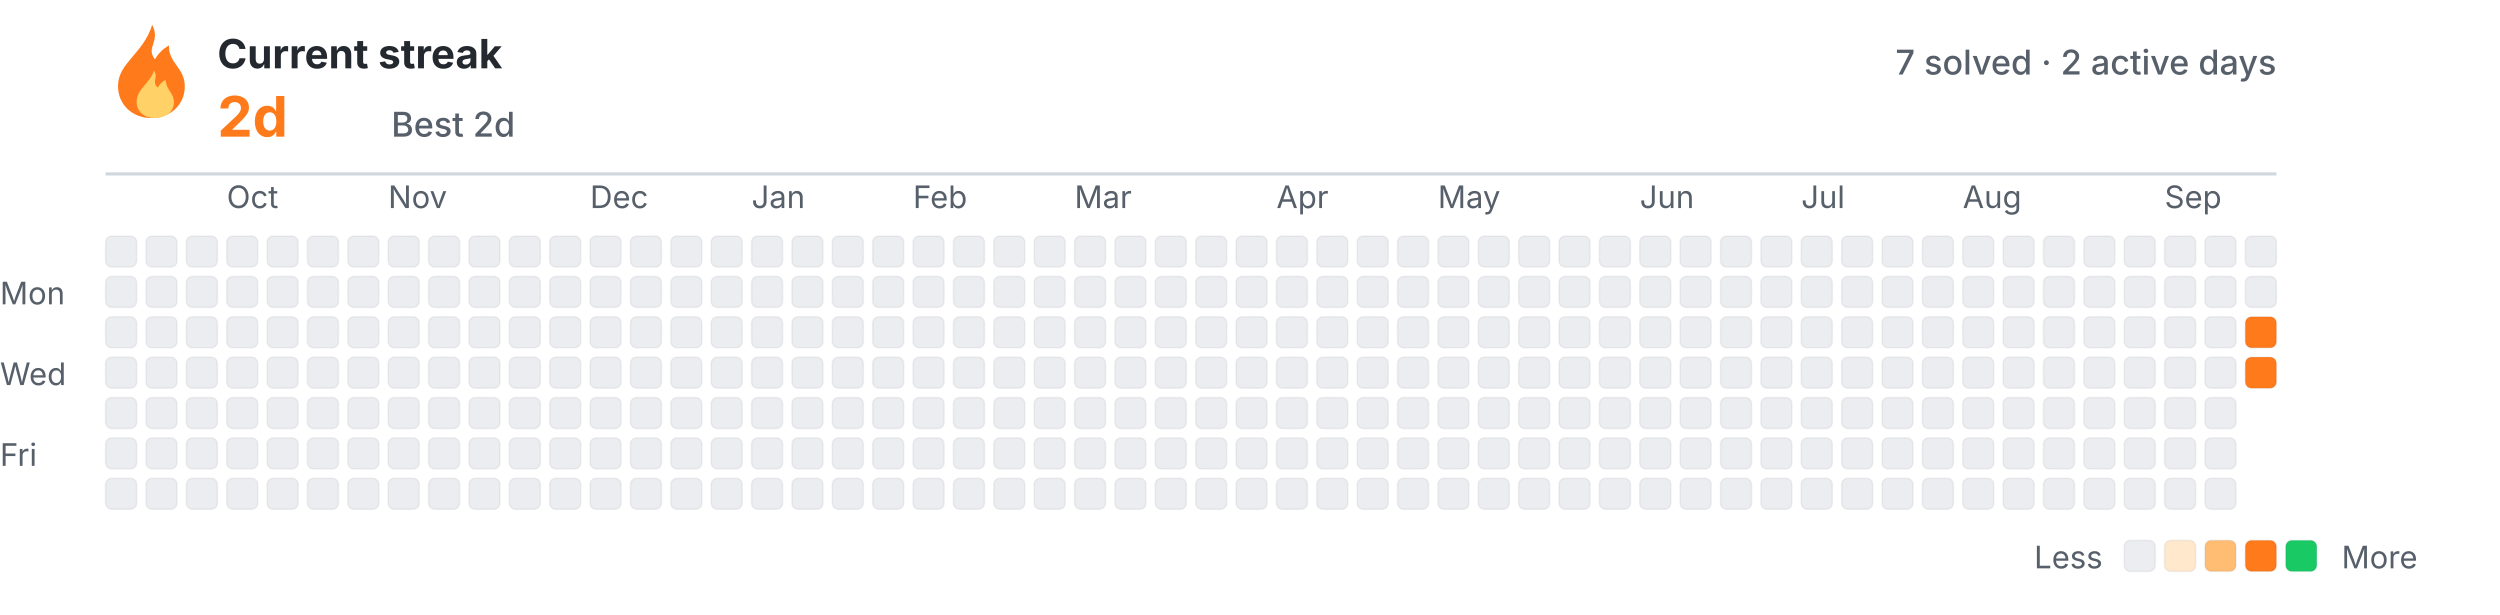
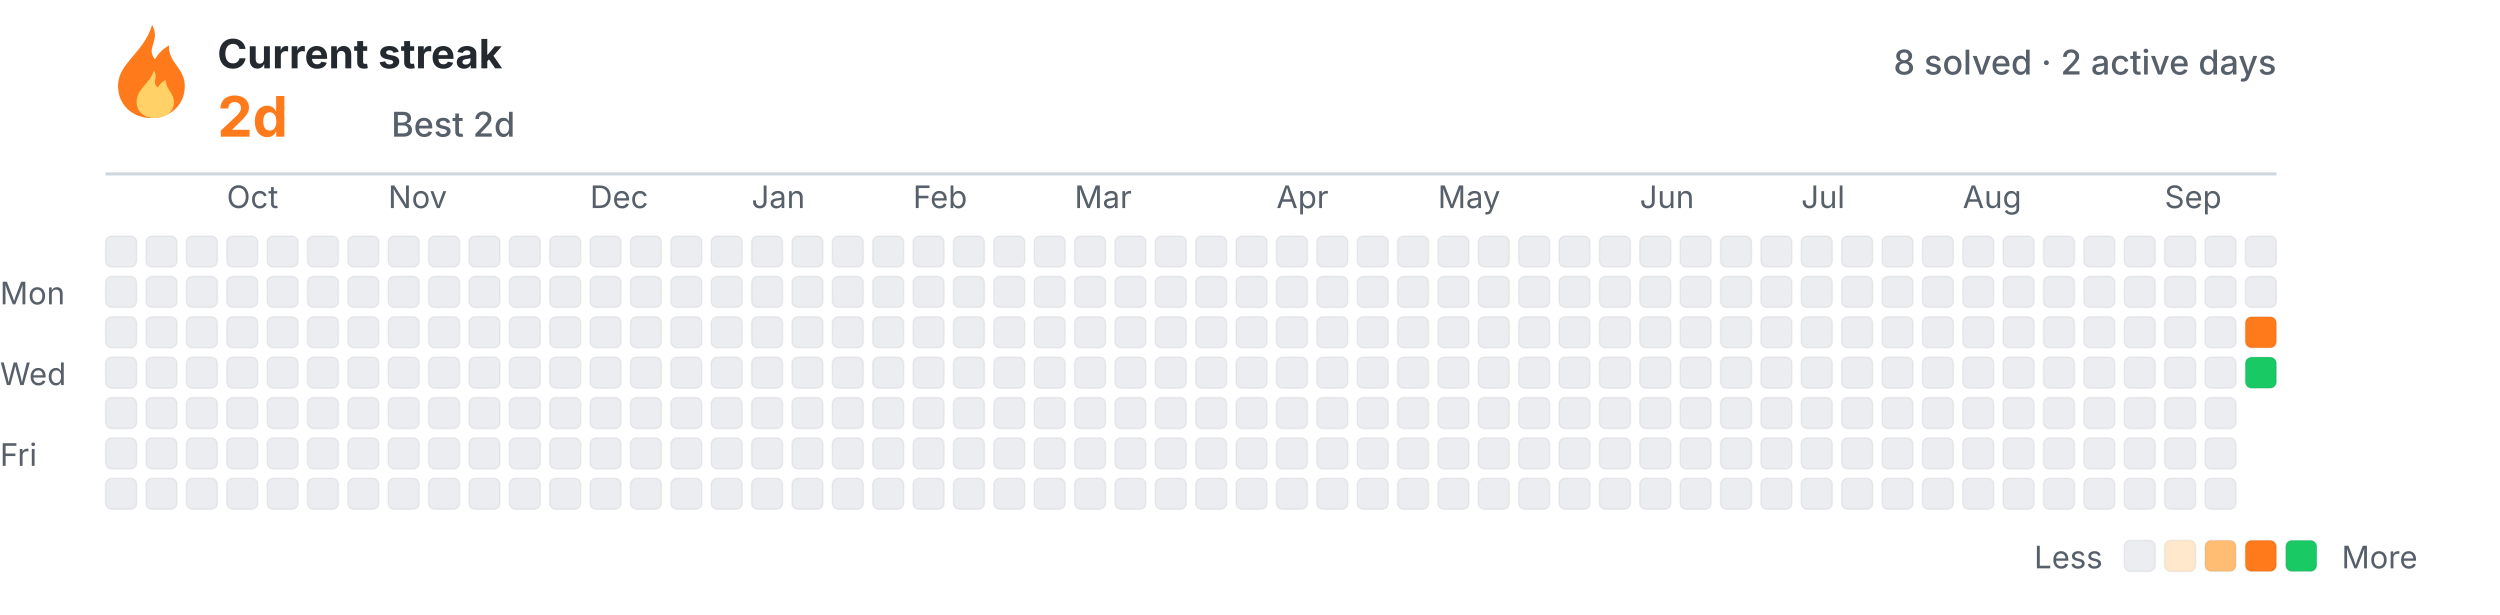
<svg xmlns="http://www.w3.org/2000/svg" width="805" height="198" viewBox="0 0 805 198" role="img" aria-labelledby="title desc">
  <style>
:root{color-scheme:light dark}
.label{font:10px -apple-system,BlinkMacSystemFont,"Segoe UI",sans-serif;fill:#57606a}
.metric{font:650 13px -apple-system,BlinkMacSystemFont,"Segoe UI",sans-serif;fill:#24292f}
.metric-strong{font:750 18px -apple-system,BlinkMacSystemFont,"Segoe UI",sans-serif;fill:#ff7a1a}
.metric-muted{font:550 11px -apple-system,BlinkMacSystemFont,"Segoe UI",sans-serif;fill:#57606a}
.flame{fill:#ff7a1a}
.spark{fill:#ffd166}
.rule{stroke:#d0d7de;stroke-width:1}
.cell{shape-rendering:geometricPrecision;stroke:rgba(27,31,36,.06);stroke-width:.5}
.level-0{fill:#ebedf0}.level-1{fill:#ffe8cc}.level-2{fill:#ffbd73}.level-3{fill:#ff7a1a}.level-4{fill:#18c964}
@media (prefers-color-scheme:dark){.label,.metric-muted{fill:#8b949e}.metric{fill:#f0f6fc}.rule{stroke:#30363d}.cell{stroke:rgba(240,246,252,.06)}.level-0{fill:#161b22}.level-1{fill:#3a2414}.level-2{fill:#7a3d12}.level-3{fill:#ff7a1a}.level-4{fill:#2fd46f}}
</style>
  <g transform="translate(34,8)">
    <path class="flame" d="M15 0c2.8 5.3-2.2 7.3.9 11.1 1.1-2 2.7-3.4 4.5-4.5-.2 5.8 5.1 7.1 5.1 13.2 0 6-4.7 10.2-10.8 10.2S4 25.7 4 19.7C4 12.2 12.1 9.4 15 0Z" />
    <path class="spark" d="M15.6 14.7c1.5 2.3-.9 3.6 1.2 5.5.6-1.1 1.5-1.9 2.5-2.5.3 3.5 2.7 4.2 2.7 7.1 0 3.4-2.8 5.2-6.1 5.2s-5.9-1.9-5.9-5.2c0-4.2 4.2-5.8 5.6-10.1Z" />
    <text x="36" y="14" class="metric">Current streak</text>
    <text x="36" y="36" class="metric-strong">2d</text>
    <text x="92" y="36" class="metric-muted">Best 2d</text>
  </g>
-   <text x="733" y="24" class="metric-muted" text-anchor="end">7 solved · 2 active days</text>
+   <text x="733" y="24" class="metric-muted" text-anchor="end">8 solved · 2 active days</text>
  <line x1="34" y1="56" x2="733" y2="56" class="rule" />
  <text x="73" y="67" class="label">Oct</text>
  <text x="125" y="67" class="label">Nov</text>
  <text x="190" y="67" class="label">Dec</text>
  <text x="242" y="67" class="label">Jan</text>
  <text x="294" y="67" class="label">Feb</text>
  <text x="346" y="67" class="label">Mar</text>
  <text x="411" y="67" class="label">Apr</text>
  <text x="463" y="67" class="label">May</text>
  <text x="528" y="67" class="label">Jun</text>
  <text x="580" y="67" class="label">Jul</text>
  <text x="632" y="67" class="label">Aug</text>
  <text x="697" y="67" class="label">Sep</text>
  <text x="0" y="98" class="label">Mon</text>
  <text x="0" y="124" class="label">Wed</text>
  <text x="0" y="150" class="label">Fri</text>
  <rect x="34" y="76" width="10" height="10" rx="2" class="cell level-0" />
  <rect x="34" y="89" width="10" height="10" rx="2" class="cell level-0" />
  <rect x="34" y="102" width="10" height="10" rx="2" class="cell level-0" />
  <rect x="34" y="115" width="10" height="10" rx="2" class="cell level-0" />
  <rect x="34" y="128" width="10" height="10" rx="2" class="cell level-0" />
  <rect x="34" y="141" width="10" height="10" rx="2" class="cell level-0" />
  <rect x="34" y="154" width="10" height="10" rx="2" class="cell level-0" />
  <rect x="47" y="76" width="10" height="10" rx="2" class="cell level-0" />
  <rect x="47" y="89" width="10" height="10" rx="2" class="cell level-0" />
  <rect x="47" y="102" width="10" height="10" rx="2" class="cell level-0" />
  <rect x="47" y="115" width="10" height="10" rx="2" class="cell level-0" />
  <rect x="47" y="128" width="10" height="10" rx="2" class="cell level-0" />
  <rect x="47" y="141" width="10" height="10" rx="2" class="cell level-0" />
  <rect x="47" y="154" width="10" height="10" rx="2" class="cell level-0" />
  <rect x="60" y="76" width="10" height="10" rx="2" class="cell level-0" />
  <rect x="60" y="89" width="10" height="10" rx="2" class="cell level-0" />
  <rect x="60" y="102" width="10" height="10" rx="2" class="cell level-0" />
  <rect x="60" y="115" width="10" height="10" rx="2" class="cell level-0" />
  <rect x="60" y="128" width="10" height="10" rx="2" class="cell level-0" />
  <rect x="60" y="141" width="10" height="10" rx="2" class="cell level-0" />
  <rect x="60" y="154" width="10" height="10" rx="2" class="cell level-0" />
  <rect x="73" y="76" width="10" height="10" rx="2" class="cell level-0" />
  <rect x="73" y="89" width="10" height="10" rx="2" class="cell level-0" />
  <rect x="73" y="102" width="10" height="10" rx="2" class="cell level-0" />
  <rect x="73" y="115" width="10" height="10" rx="2" class="cell level-0" />
  <rect x="73" y="128" width="10" height="10" rx="2" class="cell level-0" />
  <rect x="73" y="141" width="10" height="10" rx="2" class="cell level-0" />
  <rect x="73" y="154" width="10" height="10" rx="2" class="cell level-0" />
  <rect x="86" y="76" width="10" height="10" rx="2" class="cell level-0" />
  <rect x="86" y="89" width="10" height="10" rx="2" class="cell level-0" />
  <rect x="86" y="102" width="10" height="10" rx="2" class="cell level-0" />
  <rect x="86" y="115" width="10" height="10" rx="2" class="cell level-0" />
  <rect x="86" y="128" width="10" height="10" rx="2" class="cell level-0" />
  <rect x="86" y="141" width="10" height="10" rx="2" class="cell level-0" />
  <rect x="86" y="154" width="10" height="10" rx="2" class="cell level-0" />
  <rect x="99" y="76" width="10" height="10" rx="2" class="cell level-0" />
  <rect x="99" y="89" width="10" height="10" rx="2" class="cell level-0" />
  <rect x="99" y="102" width="10" height="10" rx="2" class="cell level-0" />
  <rect x="99" y="115" width="10" height="10" rx="2" class="cell level-0" />
  <rect x="99" y="128" width="10" height="10" rx="2" class="cell level-0" />
  <rect x="99" y="141" width="10" height="10" rx="2" class="cell level-0" />
  <rect x="99" y="154" width="10" height="10" rx="2" class="cell level-0" />
  <rect x="112" y="76" width="10" height="10" rx="2" class="cell level-0" />
  <rect x="112" y="89" width="10" height="10" rx="2" class="cell level-0" />
  <rect x="112" y="102" width="10" height="10" rx="2" class="cell level-0" />
  <rect x="112" y="115" width="10" height="10" rx="2" class="cell level-0" />
  <rect x="112" y="128" width="10" height="10" rx="2" class="cell level-0" />
  <rect x="112" y="141" width="10" height="10" rx="2" class="cell level-0" />
  <rect x="112" y="154" width="10" height="10" rx="2" class="cell level-0" />
  <rect x="125" y="76" width="10" height="10" rx="2" class="cell level-0" />
  <rect x="125" y="89" width="10" height="10" rx="2" class="cell level-0" />
  <rect x="125" y="102" width="10" height="10" rx="2" class="cell level-0" />
  <rect x="125" y="115" width="10" height="10" rx="2" class="cell level-0" />
  <rect x="125" y="128" width="10" height="10" rx="2" class="cell level-0" />
  <rect x="125" y="141" width="10" height="10" rx="2" class="cell level-0" />
  <rect x="125" y="154" width="10" height="10" rx="2" class="cell level-0" />
  <rect x="138" y="76" width="10" height="10" rx="2" class="cell level-0" />
  <rect x="138" y="89" width="10" height="10" rx="2" class="cell level-0" />
  <rect x="138" y="102" width="10" height="10" rx="2" class="cell level-0" />
  <rect x="138" y="115" width="10" height="10" rx="2" class="cell level-0" />
  <rect x="138" y="128" width="10" height="10" rx="2" class="cell level-0" />
  <rect x="138" y="141" width="10" height="10" rx="2" class="cell level-0" />
  <rect x="138" y="154" width="10" height="10" rx="2" class="cell level-0" />
  <rect x="151" y="76" width="10" height="10" rx="2" class="cell level-0" />
  <rect x="151" y="89" width="10" height="10" rx="2" class="cell level-0" />
  <rect x="151" y="102" width="10" height="10" rx="2" class="cell level-0" />
  <rect x="151" y="115" width="10" height="10" rx="2" class="cell level-0" />
  <rect x="151" y="128" width="10" height="10" rx="2" class="cell level-0" />
  <rect x="151" y="141" width="10" height="10" rx="2" class="cell level-0" />
  <rect x="151" y="154" width="10" height="10" rx="2" class="cell level-0" />
  <rect x="164" y="76" width="10" height="10" rx="2" class="cell level-0" />
  <rect x="164" y="89" width="10" height="10" rx="2" class="cell level-0" />
  <rect x="164" y="102" width="10" height="10" rx="2" class="cell level-0" />
  <rect x="164" y="115" width="10" height="10" rx="2" class="cell level-0" />
  <rect x="164" y="128" width="10" height="10" rx="2" class="cell level-0" />
  <rect x="164" y="141" width="10" height="10" rx="2" class="cell level-0" />
  <rect x="164" y="154" width="10" height="10" rx="2" class="cell level-0" />
  <rect x="177" y="76" width="10" height="10" rx="2" class="cell level-0" />
  <rect x="177" y="89" width="10" height="10" rx="2" class="cell level-0" />
  <rect x="177" y="102" width="10" height="10" rx="2" class="cell level-0" />
  <rect x="177" y="115" width="10" height="10" rx="2" class="cell level-0" />
  <rect x="177" y="128" width="10" height="10" rx="2" class="cell level-0" />
  <rect x="177" y="141" width="10" height="10" rx="2" class="cell level-0" />
  <rect x="177" y="154" width="10" height="10" rx="2" class="cell level-0" />
  <rect x="190" y="76" width="10" height="10" rx="2" class="cell level-0" />
  <rect x="190" y="89" width="10" height="10" rx="2" class="cell level-0" />
  <rect x="190" y="102" width="10" height="10" rx="2" class="cell level-0" />
  <rect x="190" y="115" width="10" height="10" rx="2" class="cell level-0" />
  <rect x="190" y="128" width="10" height="10" rx="2" class="cell level-0" />
  <rect x="190" y="141" width="10" height="10" rx="2" class="cell level-0" />
  <rect x="190" y="154" width="10" height="10" rx="2" class="cell level-0" />
  <rect x="203" y="76" width="10" height="10" rx="2" class="cell level-0" />
  <rect x="203" y="89" width="10" height="10" rx="2" class="cell level-0" />
  <rect x="203" y="102" width="10" height="10" rx="2" class="cell level-0" />
  <rect x="203" y="115" width="10" height="10" rx="2" class="cell level-0" />
  <rect x="203" y="128" width="10" height="10" rx="2" class="cell level-0" />
  <rect x="203" y="141" width="10" height="10" rx="2" class="cell level-0" />
  <rect x="203" y="154" width="10" height="10" rx="2" class="cell level-0" />
  <rect x="216" y="76" width="10" height="10" rx="2" class="cell level-0" />
  <rect x="216" y="89" width="10" height="10" rx="2" class="cell level-0" />
  <rect x="216" y="102" width="10" height="10" rx="2" class="cell level-0" />
  <rect x="216" y="115" width="10" height="10" rx="2" class="cell level-0" />
  <rect x="216" y="128" width="10" height="10" rx="2" class="cell level-0" />
  <rect x="216" y="141" width="10" height="10" rx="2" class="cell level-0" />
  <rect x="216" y="154" width="10" height="10" rx="2" class="cell level-0" />
  <rect x="229" y="76" width="10" height="10" rx="2" class="cell level-0" />
  <rect x="229" y="89" width="10" height="10" rx="2" class="cell level-0" />
  <rect x="229" y="102" width="10" height="10" rx="2" class="cell level-0" />
  <rect x="229" y="115" width="10" height="10" rx="2" class="cell level-0" />
  <rect x="229" y="128" width="10" height="10" rx="2" class="cell level-0" />
  <rect x="229" y="141" width="10" height="10" rx="2" class="cell level-0" />
  <rect x="229" y="154" width="10" height="10" rx="2" class="cell level-0" />
  <rect x="242" y="76" width="10" height="10" rx="2" class="cell level-0" />
  <rect x="242" y="89" width="10" height="10" rx="2" class="cell level-0" />
  <rect x="242" y="102" width="10" height="10" rx="2" class="cell level-0" />
  <rect x="242" y="115" width="10" height="10" rx="2" class="cell level-0" />
  <rect x="242" y="128" width="10" height="10" rx="2" class="cell level-0" />
  <rect x="242" y="141" width="10" height="10" rx="2" class="cell level-0" />
  <rect x="242" y="154" width="10" height="10" rx="2" class="cell level-0" />
  <rect x="255" y="76" width="10" height="10" rx="2" class="cell level-0" />
  <rect x="255" y="89" width="10" height="10" rx="2" class="cell level-0" />
  <rect x="255" y="102" width="10" height="10" rx="2" class="cell level-0" />
  <rect x="255" y="115" width="10" height="10" rx="2" class="cell level-0" />
  <rect x="255" y="128" width="10" height="10" rx="2" class="cell level-0" />
  <rect x="255" y="141" width="10" height="10" rx="2" class="cell level-0" />
  <rect x="255" y="154" width="10" height="10" rx="2" class="cell level-0" />
  <rect x="268" y="76" width="10" height="10" rx="2" class="cell level-0" />
  <rect x="268" y="89" width="10" height="10" rx="2" class="cell level-0" />
  <rect x="268" y="102" width="10" height="10" rx="2" class="cell level-0" />
  <rect x="268" y="115" width="10" height="10" rx="2" class="cell level-0" />
  <rect x="268" y="128" width="10" height="10" rx="2" class="cell level-0" />
  <rect x="268" y="141" width="10" height="10" rx="2" class="cell level-0" />
  <rect x="268" y="154" width="10" height="10" rx="2" class="cell level-0" />
  <rect x="281" y="76" width="10" height="10" rx="2" class="cell level-0" />
  <rect x="281" y="89" width="10" height="10" rx="2" class="cell level-0" />
  <rect x="281" y="102" width="10" height="10" rx="2" class="cell level-0" />
  <rect x="281" y="115" width="10" height="10" rx="2" class="cell level-0" />
  <rect x="281" y="128" width="10" height="10" rx="2" class="cell level-0" />
  <rect x="281" y="141" width="10" height="10" rx="2" class="cell level-0" />
  <rect x="281" y="154" width="10" height="10" rx="2" class="cell level-0" />
  <rect x="294" y="76" width="10" height="10" rx="2" class="cell level-0" />
  <rect x="294" y="89" width="10" height="10" rx="2" class="cell level-0" />
  <rect x="294" y="102" width="10" height="10" rx="2" class="cell level-0" />
  <rect x="294" y="115" width="10" height="10" rx="2" class="cell level-0" />
  <rect x="294" y="128" width="10" height="10" rx="2" class="cell level-0" />
  <rect x="294" y="141" width="10" height="10" rx="2" class="cell level-0" />
  <rect x="294" y="154" width="10" height="10" rx="2" class="cell level-0" />
  <rect x="307" y="76" width="10" height="10" rx="2" class="cell level-0" />
  <rect x="307" y="89" width="10" height="10" rx="2" class="cell level-0" />
  <rect x="307" y="102" width="10" height="10" rx="2" class="cell level-0" />
  <rect x="307" y="115" width="10" height="10" rx="2" class="cell level-0" />
  <rect x="307" y="128" width="10" height="10" rx="2" class="cell level-0" />
  <rect x="307" y="141" width="10" height="10" rx="2" class="cell level-0" />
  <rect x="307" y="154" width="10" height="10" rx="2" class="cell level-0" />
  <rect x="320" y="76" width="10" height="10" rx="2" class="cell level-0" />
  <rect x="320" y="89" width="10" height="10" rx="2" class="cell level-0" />
  <rect x="320" y="102" width="10" height="10" rx="2" class="cell level-0" />
  <rect x="320" y="115" width="10" height="10" rx="2" class="cell level-0" />
  <rect x="320" y="128" width="10" height="10" rx="2" class="cell level-0" />
  <rect x="320" y="141" width="10" height="10" rx="2" class="cell level-0" />
  <rect x="320" y="154" width="10" height="10" rx="2" class="cell level-0" />
  <rect x="333" y="76" width="10" height="10" rx="2" class="cell level-0" />
  <rect x="333" y="89" width="10" height="10" rx="2" class="cell level-0" />
  <rect x="333" y="102" width="10" height="10" rx="2" class="cell level-0" />
  <rect x="333" y="115" width="10" height="10" rx="2" class="cell level-0" />
  <rect x="333" y="128" width="10" height="10" rx="2" class="cell level-0" />
  <rect x="333" y="141" width="10" height="10" rx="2" class="cell level-0" />
  <rect x="333" y="154" width="10" height="10" rx="2" class="cell level-0" />
  <rect x="346" y="76" width="10" height="10" rx="2" class="cell level-0" />
  <rect x="346" y="89" width="10" height="10" rx="2" class="cell level-0" />
  <rect x="346" y="102" width="10" height="10" rx="2" class="cell level-0" />
  <rect x="346" y="115" width="10" height="10" rx="2" class="cell level-0" />
  <rect x="346" y="128" width="10" height="10" rx="2" class="cell level-0" />
  <rect x="346" y="141" width="10" height="10" rx="2" class="cell level-0" />
  <rect x="346" y="154" width="10" height="10" rx="2" class="cell level-0" />
  <rect x="359" y="76" width="10" height="10" rx="2" class="cell level-0" />
  <rect x="359" y="89" width="10" height="10" rx="2" class="cell level-0" />
  <rect x="359" y="102" width="10" height="10" rx="2" class="cell level-0" />
  <rect x="359" y="115" width="10" height="10" rx="2" class="cell level-0" />
  <rect x="359" y="128" width="10" height="10" rx="2" class="cell level-0" />
  <rect x="359" y="141" width="10" height="10" rx="2" class="cell level-0" />
  <rect x="359" y="154" width="10" height="10" rx="2" class="cell level-0" />
  <rect x="372" y="76" width="10" height="10" rx="2" class="cell level-0" />
  <rect x="372" y="89" width="10" height="10" rx="2" class="cell level-0" />
  <rect x="372" y="102" width="10" height="10" rx="2" class="cell level-0" />
  <rect x="372" y="115" width="10" height="10" rx="2" class="cell level-0" />
  <rect x="372" y="128" width="10" height="10" rx="2" class="cell level-0" />
  <rect x="372" y="141" width="10" height="10" rx="2" class="cell level-0" />
  <rect x="372" y="154" width="10" height="10" rx="2" class="cell level-0" />
  <rect x="385" y="76" width="10" height="10" rx="2" class="cell level-0" />
  <rect x="385" y="89" width="10" height="10" rx="2" class="cell level-0" />
  <rect x="385" y="102" width="10" height="10" rx="2" class="cell level-0" />
  <rect x="385" y="115" width="10" height="10" rx="2" class="cell level-0" />
  <rect x="385" y="128" width="10" height="10" rx="2" class="cell level-0" />
  <rect x="385" y="141" width="10" height="10" rx="2" class="cell level-0" />
  <rect x="385" y="154" width="10" height="10" rx="2" class="cell level-0" />
  <rect x="398" y="76" width="10" height="10" rx="2" class="cell level-0" />
  <rect x="398" y="89" width="10" height="10" rx="2" class="cell level-0" />
  <rect x="398" y="102" width="10" height="10" rx="2" class="cell level-0" />
  <rect x="398" y="115" width="10" height="10" rx="2" class="cell level-0" />
  <rect x="398" y="128" width="10" height="10" rx="2" class="cell level-0" />
  <rect x="398" y="141" width="10" height="10" rx="2" class="cell level-0" />
  <rect x="398" y="154" width="10" height="10" rx="2" class="cell level-0" />
  <rect x="411" y="76" width="10" height="10" rx="2" class="cell level-0" />
  <rect x="411" y="89" width="10" height="10" rx="2" class="cell level-0" />
  <rect x="411" y="102" width="10" height="10" rx="2" class="cell level-0" />
  <rect x="411" y="115" width="10" height="10" rx="2" class="cell level-0" />
  <rect x="411" y="128" width="10" height="10" rx="2" class="cell level-0" />
  <rect x="411" y="141" width="10" height="10" rx="2" class="cell level-0" />
  <rect x="411" y="154" width="10" height="10" rx="2" class="cell level-0" />
  <rect x="424" y="76" width="10" height="10" rx="2" class="cell level-0" />
  <rect x="424" y="89" width="10" height="10" rx="2" class="cell level-0" />
  <rect x="424" y="102" width="10" height="10" rx="2" class="cell level-0" />
  <rect x="424" y="115" width="10" height="10" rx="2" class="cell level-0" />
  <rect x="424" y="128" width="10" height="10" rx="2" class="cell level-0" />
  <rect x="424" y="141" width="10" height="10" rx="2" class="cell level-0" />
  <rect x="424" y="154" width="10" height="10" rx="2" class="cell level-0" />
  <rect x="437" y="76" width="10" height="10" rx="2" class="cell level-0" />
  <rect x="437" y="89" width="10" height="10" rx="2" class="cell level-0" />
  <rect x="437" y="102" width="10" height="10" rx="2" class="cell level-0" />
  <rect x="437" y="115" width="10" height="10" rx="2" class="cell level-0" />
  <rect x="437" y="128" width="10" height="10" rx="2" class="cell level-0" />
  <rect x="437" y="141" width="10" height="10" rx="2" class="cell level-0" />
  <rect x="437" y="154" width="10" height="10" rx="2" class="cell level-0" />
  <rect x="450" y="76" width="10" height="10" rx="2" class="cell level-0" />
  <rect x="450" y="89" width="10" height="10" rx="2" class="cell level-0" />
  <rect x="450" y="102" width="10" height="10" rx="2" class="cell level-0" />
  <rect x="450" y="115" width="10" height="10" rx="2" class="cell level-0" />
  <rect x="450" y="128" width="10" height="10" rx="2" class="cell level-0" />
  <rect x="450" y="141" width="10" height="10" rx="2" class="cell level-0" />
  <rect x="450" y="154" width="10" height="10" rx="2" class="cell level-0" />
  <rect x="463" y="76" width="10" height="10" rx="2" class="cell level-0" />
  <rect x="463" y="89" width="10" height="10" rx="2" class="cell level-0" />
  <rect x="463" y="102" width="10" height="10" rx="2" class="cell level-0" />
  <rect x="463" y="115" width="10" height="10" rx="2" class="cell level-0" />
  <rect x="463" y="128" width="10" height="10" rx="2" class="cell level-0" />
  <rect x="463" y="141" width="10" height="10" rx="2" class="cell level-0" />
  <rect x="463" y="154" width="10" height="10" rx="2" class="cell level-0" />
  <rect x="476" y="76" width="10" height="10" rx="2" class="cell level-0" />
  <rect x="476" y="89" width="10" height="10" rx="2" class="cell level-0" />
  <rect x="476" y="102" width="10" height="10" rx="2" class="cell level-0" />
  <rect x="476" y="115" width="10" height="10" rx="2" class="cell level-0" />
  <rect x="476" y="128" width="10" height="10" rx="2" class="cell level-0" />
  <rect x="476" y="141" width="10" height="10" rx="2" class="cell level-0" />
  <rect x="476" y="154" width="10" height="10" rx="2" class="cell level-0" />
  <rect x="489" y="76" width="10" height="10" rx="2" class="cell level-0" />
  <rect x="489" y="89" width="10" height="10" rx="2" class="cell level-0" />
  <rect x="489" y="102" width="10" height="10" rx="2" class="cell level-0" />
  <rect x="489" y="115" width="10" height="10" rx="2" class="cell level-0" />
  <rect x="489" y="128" width="10" height="10" rx="2" class="cell level-0" />
  <rect x="489" y="141" width="10" height="10" rx="2" class="cell level-0" />
  <rect x="489" y="154" width="10" height="10" rx="2" class="cell level-0" />
  <rect x="502" y="76" width="10" height="10" rx="2" class="cell level-0" />
  <rect x="502" y="89" width="10" height="10" rx="2" class="cell level-0" />
  <rect x="502" y="102" width="10" height="10" rx="2" class="cell level-0" />
  <rect x="502" y="115" width="10" height="10" rx="2" class="cell level-0" />
  <rect x="502" y="128" width="10" height="10" rx="2" class="cell level-0" />
  <rect x="502" y="141" width="10" height="10" rx="2" class="cell level-0" />
  <rect x="502" y="154" width="10" height="10" rx="2" class="cell level-0" />
  <rect x="515" y="76" width="10" height="10" rx="2" class="cell level-0" />
  <rect x="515" y="89" width="10" height="10" rx="2" class="cell level-0" />
  <rect x="515" y="102" width="10" height="10" rx="2" class="cell level-0" />
  <rect x="515" y="115" width="10" height="10" rx="2" class="cell level-0" />
  <rect x="515" y="128" width="10" height="10" rx="2" class="cell level-0" />
  <rect x="515" y="141" width="10" height="10" rx="2" class="cell level-0" />
  <rect x="515" y="154" width="10" height="10" rx="2" class="cell level-0" />
  <rect x="528" y="76" width="10" height="10" rx="2" class="cell level-0" />
  <rect x="528" y="89" width="10" height="10" rx="2" class="cell level-0" />
  <rect x="528" y="102" width="10" height="10" rx="2" class="cell level-0" />
  <rect x="528" y="115" width="10" height="10" rx="2" class="cell level-0" />
  <rect x="528" y="128" width="10" height="10" rx="2" class="cell level-0" />
  <rect x="528" y="141" width="10" height="10" rx="2" class="cell level-0" />
  <rect x="528" y="154" width="10" height="10" rx="2" class="cell level-0" />
  <rect x="541" y="76" width="10" height="10" rx="2" class="cell level-0" />
  <rect x="541" y="89" width="10" height="10" rx="2" class="cell level-0" />
  <rect x="541" y="102" width="10" height="10" rx="2" class="cell level-0" />
  <rect x="541" y="115" width="10" height="10" rx="2" class="cell level-0" />
  <rect x="541" y="128" width="10" height="10" rx="2" class="cell level-0" />
  <rect x="541" y="141" width="10" height="10" rx="2" class="cell level-0" />
  <rect x="541" y="154" width="10" height="10" rx="2" class="cell level-0" />
  <rect x="554" y="76" width="10" height="10" rx="2" class="cell level-0" />
  <rect x="554" y="89" width="10" height="10" rx="2" class="cell level-0" />
  <rect x="554" y="102" width="10" height="10" rx="2" class="cell level-0" />
  <rect x="554" y="115" width="10" height="10" rx="2" class="cell level-0" />
  <rect x="554" y="128" width="10" height="10" rx="2" class="cell level-0" />
  <rect x="554" y="141" width="10" height="10" rx="2" class="cell level-0" />
  <rect x="554" y="154" width="10" height="10" rx="2" class="cell level-0" />
  <rect x="567" y="76" width="10" height="10" rx="2" class="cell level-0" />
  <rect x="567" y="89" width="10" height="10" rx="2" class="cell level-0" />
  <rect x="567" y="102" width="10" height="10" rx="2" class="cell level-0" />
  <rect x="567" y="115" width="10" height="10" rx="2" class="cell level-0" />
  <rect x="567" y="128" width="10" height="10" rx="2" class="cell level-0" />
  <rect x="567" y="141" width="10" height="10" rx="2" class="cell level-0" />
  <rect x="567" y="154" width="10" height="10" rx="2" class="cell level-0" />
  <rect x="580" y="76" width="10" height="10" rx="2" class="cell level-0" />
  <rect x="580" y="89" width="10" height="10" rx="2" class="cell level-0" />
  <rect x="580" y="102" width="10" height="10" rx="2" class="cell level-0" />
  <rect x="580" y="115" width="10" height="10" rx="2" class="cell level-0" />
  <rect x="580" y="128" width="10" height="10" rx="2" class="cell level-0" />
  <rect x="580" y="141" width="10" height="10" rx="2" class="cell level-0" />
  <rect x="580" y="154" width="10" height="10" rx="2" class="cell level-0" />
  <rect x="593" y="76" width="10" height="10" rx="2" class="cell level-0" />
  <rect x="593" y="89" width="10" height="10" rx="2" class="cell level-0" />
  <rect x="593" y="102" width="10" height="10" rx="2" class="cell level-0" />
  <rect x="593" y="115" width="10" height="10" rx="2" class="cell level-0" />
  <rect x="593" y="128" width="10" height="10" rx="2" class="cell level-0" />
  <rect x="593" y="141" width="10" height="10" rx="2" class="cell level-0" />
  <rect x="593" y="154" width="10" height="10" rx="2" class="cell level-0" />
  <rect x="606" y="76" width="10" height="10" rx="2" class="cell level-0" />
  <rect x="606" y="89" width="10" height="10" rx="2" class="cell level-0" />
  <rect x="606" y="102" width="10" height="10" rx="2" class="cell level-0" />
  <rect x="606" y="115" width="10" height="10" rx="2" class="cell level-0" />
  <rect x="606" y="128" width="10" height="10" rx="2" class="cell level-0" />
  <rect x="606" y="141" width="10" height="10" rx="2" class="cell level-0" />
  <rect x="606" y="154" width="10" height="10" rx="2" class="cell level-0" />
  <rect x="619" y="76" width="10" height="10" rx="2" class="cell level-0" />
  <rect x="619" y="89" width="10" height="10" rx="2" class="cell level-0" />
  <rect x="619" y="102" width="10" height="10" rx="2" class="cell level-0" />
  <rect x="619" y="115" width="10" height="10" rx="2" class="cell level-0" />
  <rect x="619" y="128" width="10" height="10" rx="2" class="cell level-0" />
  <rect x="619" y="141" width="10" height="10" rx="2" class="cell level-0" />
  <rect x="619" y="154" width="10" height="10" rx="2" class="cell level-0" />
  <rect x="632" y="76" width="10" height="10" rx="2" class="cell level-0" />
  <rect x="632" y="89" width="10" height="10" rx="2" class="cell level-0" />
  <rect x="632" y="102" width="10" height="10" rx="2" class="cell level-0" />
  <rect x="632" y="115" width="10" height="10" rx="2" class="cell level-0" />
  <rect x="632" y="128" width="10" height="10" rx="2" class="cell level-0" />
  <rect x="632" y="141" width="10" height="10" rx="2" class="cell level-0" />
  <rect x="632" y="154" width="10" height="10" rx="2" class="cell level-0" />
  <rect x="645" y="76" width="10" height="10" rx="2" class="cell level-0" />
  <rect x="645" y="89" width="10" height="10" rx="2" class="cell level-0" />
  <rect x="645" y="102" width="10" height="10" rx="2" class="cell level-0" />
  <rect x="645" y="115" width="10" height="10" rx="2" class="cell level-0" />
  <rect x="645" y="128" width="10" height="10" rx="2" class="cell level-0" />
  <rect x="645" y="141" width="10" height="10" rx="2" class="cell level-0" />
  <rect x="645" y="154" width="10" height="10" rx="2" class="cell level-0" />
  <rect x="658" y="76" width="10" height="10" rx="2" class="cell level-0" />
  <rect x="658" y="89" width="10" height="10" rx="2" class="cell level-0" />
  <rect x="658" y="102" width="10" height="10" rx="2" class="cell level-0" />
  <rect x="658" y="115" width="10" height="10" rx="2" class="cell level-0" />
  <rect x="658" y="128" width="10" height="10" rx="2" class="cell level-0" />
  <rect x="658" y="141" width="10" height="10" rx="2" class="cell level-0" />
  <rect x="658" y="154" width="10" height="10" rx="2" class="cell level-0" />
  <rect x="671" y="76" width="10" height="10" rx="2" class="cell level-0" />
  <rect x="671" y="89" width="10" height="10" rx="2" class="cell level-0" />
  <rect x="671" y="102" width="10" height="10" rx="2" class="cell level-0" />
  <rect x="671" y="115" width="10" height="10" rx="2" class="cell level-0" />
  <rect x="671" y="128" width="10" height="10" rx="2" class="cell level-0" />
  <rect x="671" y="141" width="10" height="10" rx="2" class="cell level-0" />
  <rect x="671" y="154" width="10" height="10" rx="2" class="cell level-0" />
  <rect x="684" y="76" width="10" height="10" rx="2" class="cell level-0" />
  <rect x="684" y="89" width="10" height="10" rx="2" class="cell level-0" />
  <rect x="684" y="102" width="10" height="10" rx="2" class="cell level-0" />
  <rect x="684" y="115" width="10" height="10" rx="2" class="cell level-0" />
  <rect x="684" y="128" width="10" height="10" rx="2" class="cell level-0" />
  <rect x="684" y="141" width="10" height="10" rx="2" class="cell level-0" />
  <rect x="684" y="154" width="10" height="10" rx="2" class="cell level-0" />
  <rect x="697" y="76" width="10" height="10" rx="2" class="cell level-0" />
  <rect x="697" y="89" width="10" height="10" rx="2" class="cell level-0" />
  <rect x="697" y="102" width="10" height="10" rx="2" class="cell level-0" />
  <rect x="697" y="115" width="10" height="10" rx="2" class="cell level-0" />
  <rect x="697" y="128" width="10" height="10" rx="2" class="cell level-0" />
  <rect x="697" y="141" width="10" height="10" rx="2" class="cell level-0" />
  <rect x="697" y="154" width="10" height="10" rx="2" class="cell level-0" />
  <rect x="710" y="76" width="10" height="10" rx="2" class="cell level-0" />
  <rect x="710" y="89" width="10" height="10" rx="2" class="cell level-0" />
  <rect x="710" y="102" width="10" height="10" rx="2" class="cell level-0" />
  <rect x="710" y="115" width="10" height="10" rx="2" class="cell level-0" />
  <rect x="710" y="128" width="10" height="10" rx="2" class="cell level-0" />
  <rect x="710" y="141" width="10" height="10" rx="2" class="cell level-0" />
  <rect x="710" y="154" width="10" height="10" rx="2" class="cell level-0" />
  <rect x="723" y="76" width="10" height="10" rx="2" class="cell level-0" />
  <rect x="723" y="89" width="10" height="10" rx="2" class="cell level-0" />
  <rect x="723" y="102" width="10" height="10" rx="2" class="cell level-3" />
-   <rect x="723" y="115" width="10" height="10" rx="2" class="cell level-3" />
+   <rect x="723" y="115" width="10" height="10" rx="2" class="cell level-4" />
  <text x="655" y="183" class="label">Less</text>
  <rect x="684" y="174" width="10" height="10" rx="2" class="cell level-0" />
  <rect x="697" y="174" width="10" height="10" rx="2" class="cell level-1" />
  <rect x="710" y="174" width="10" height="10" rx="2" class="cell level-2" />
  <rect x="723" y="174" width="10" height="10" rx="2" class="cell level-3" />
  <rect x="736" y="174" width="10" height="10" rx="2" class="cell level-4" />
  <text x="754" y="183" class="label">More</text>
</svg>
